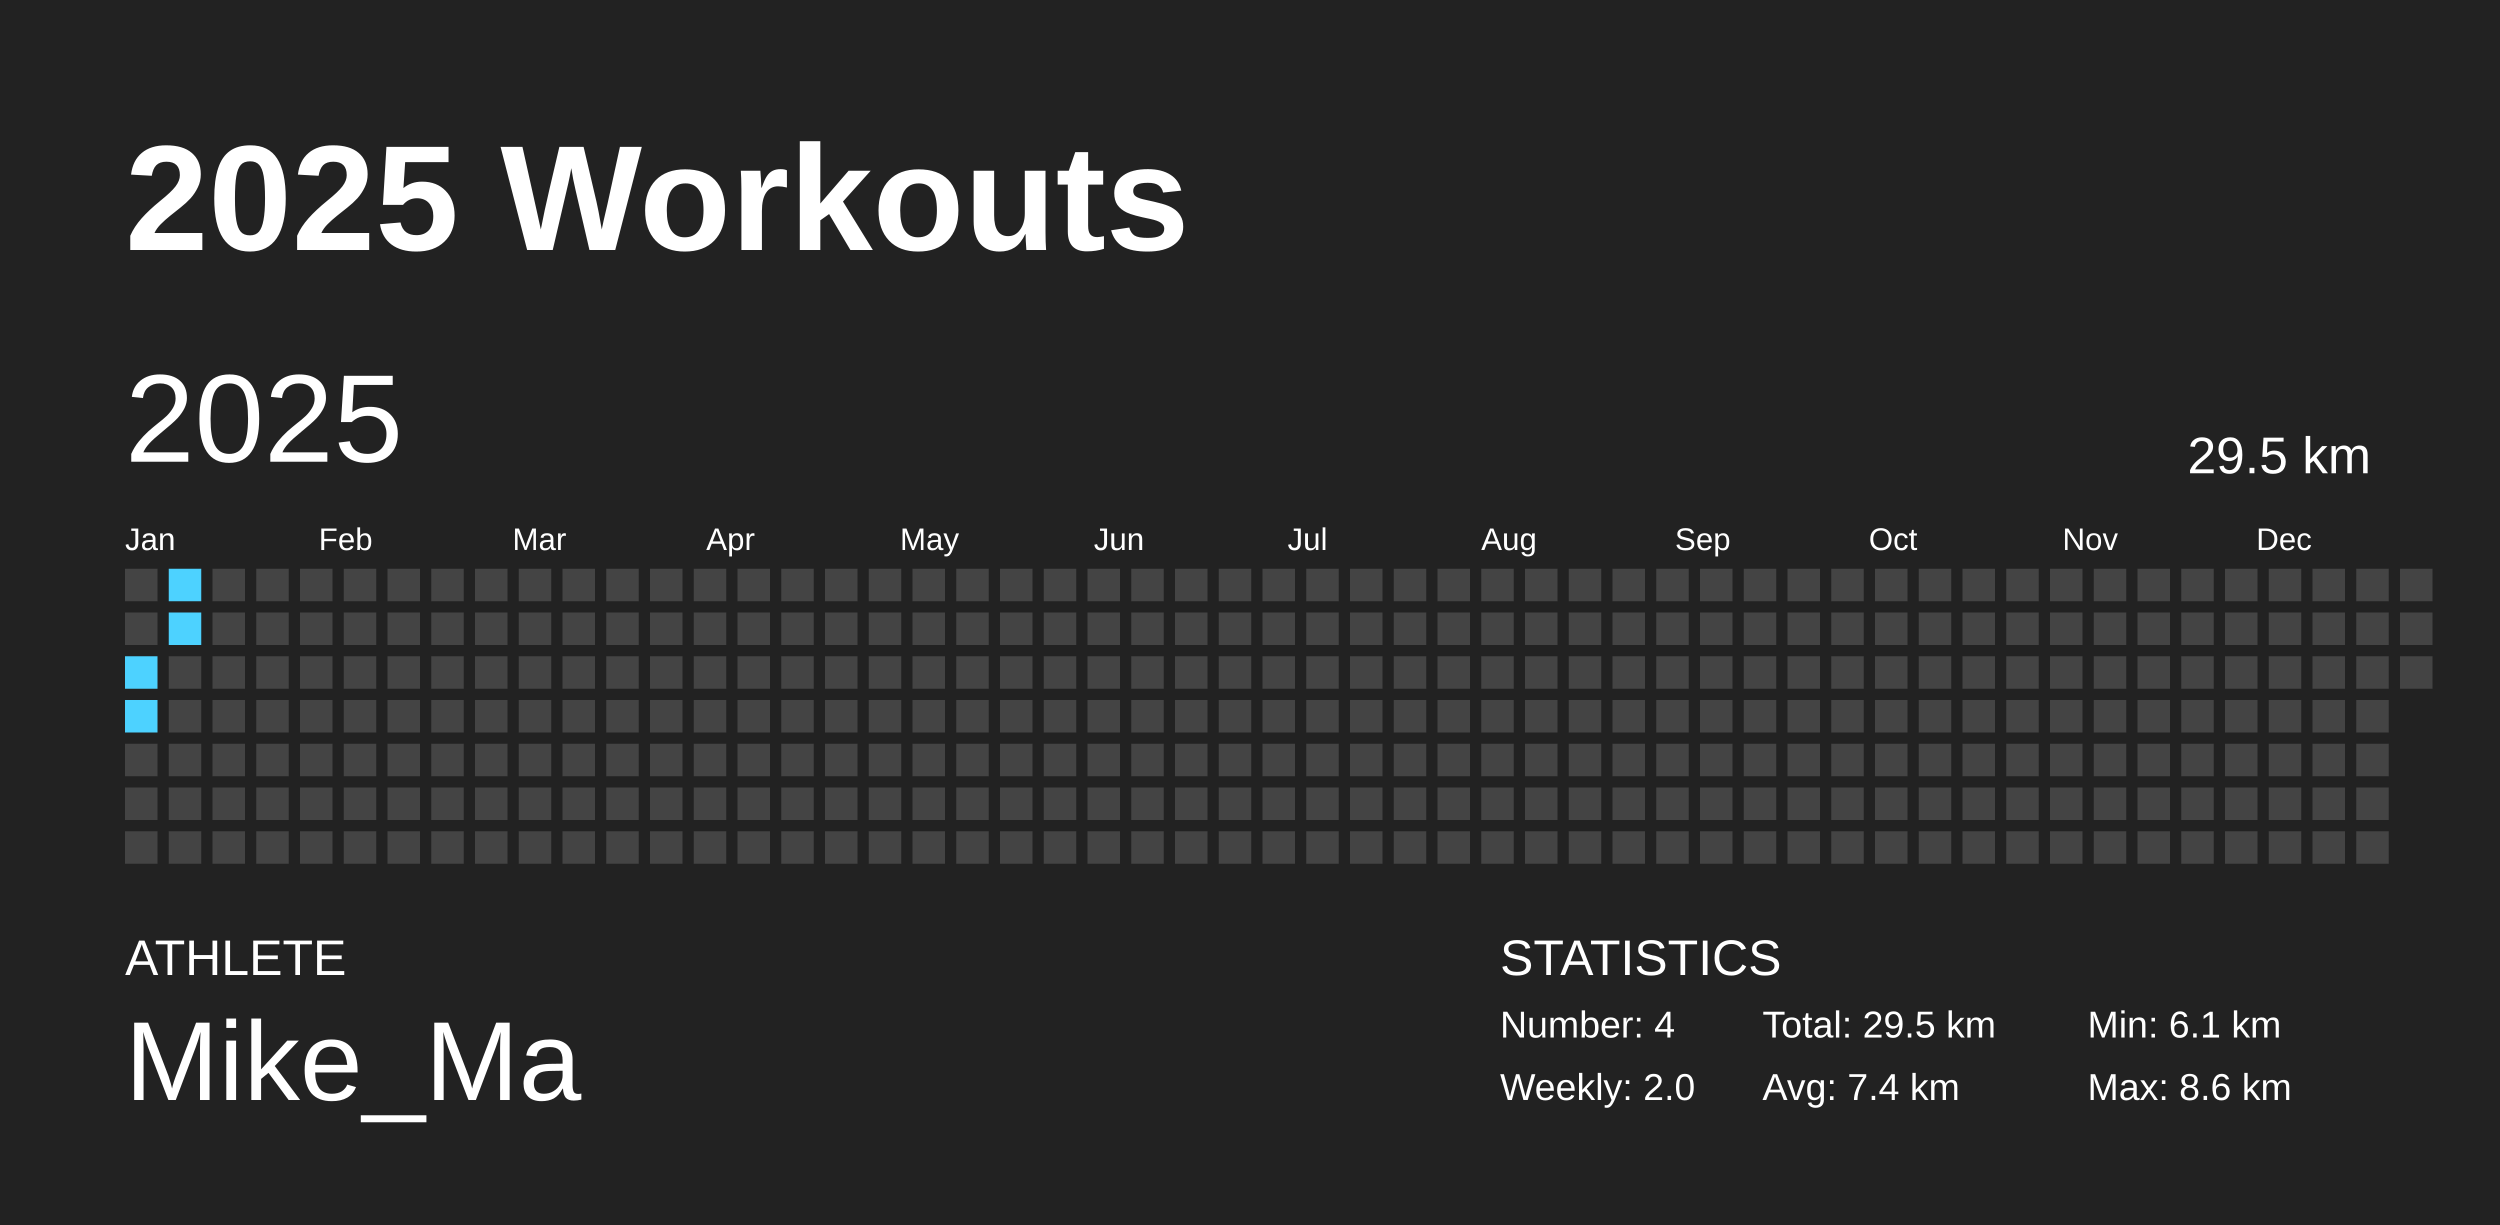
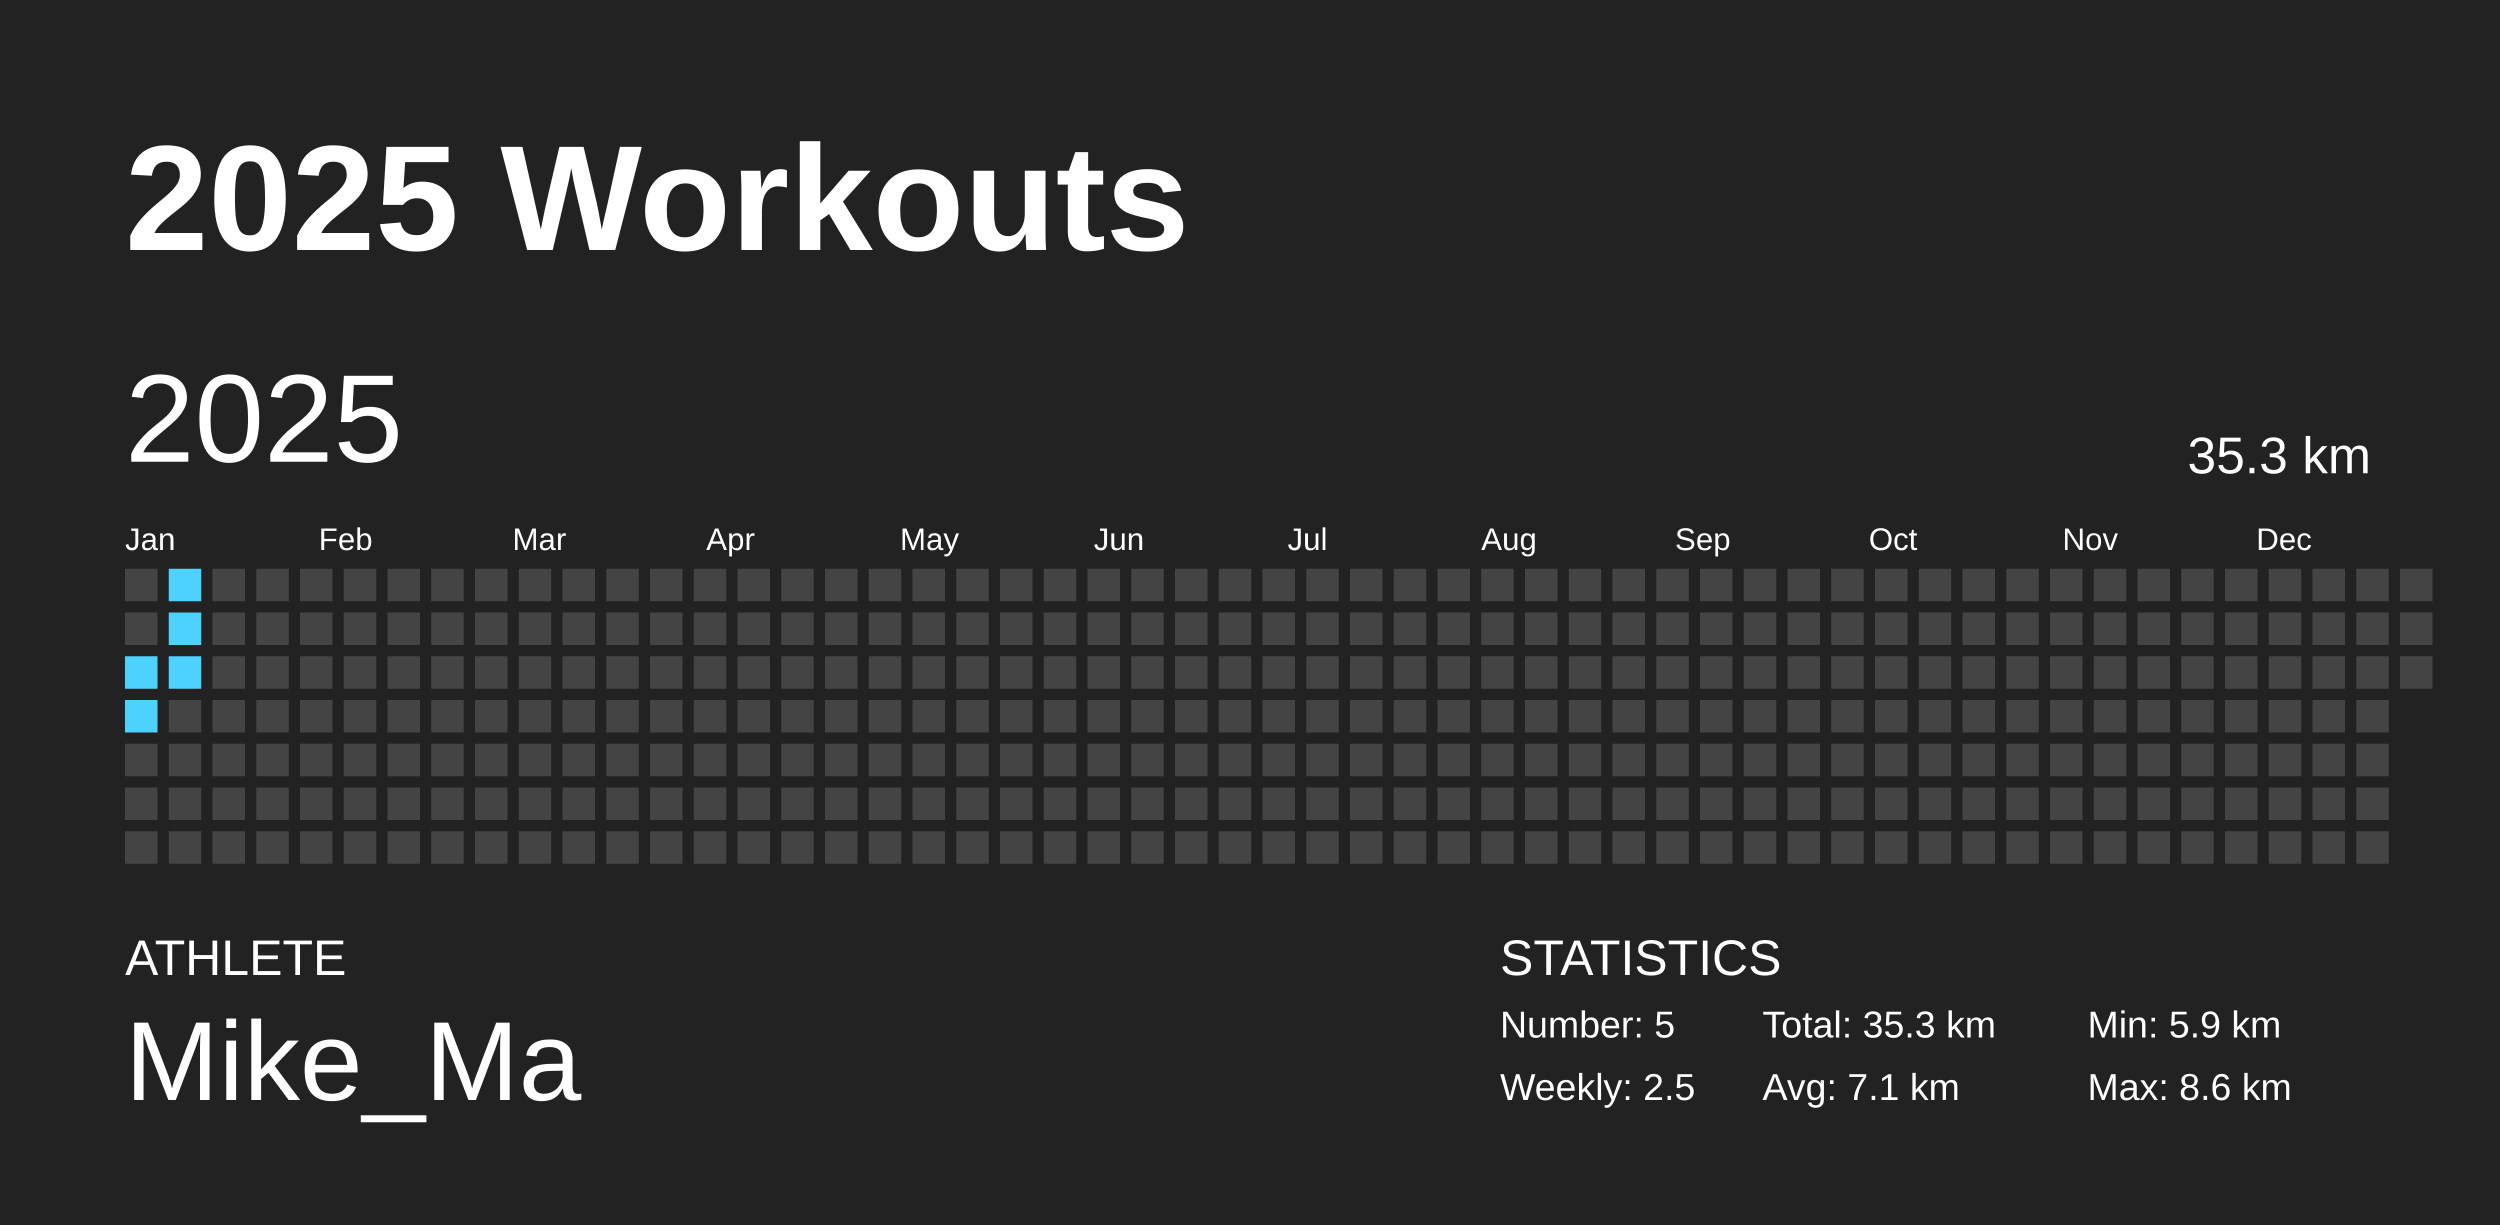
<svg xmlns="http://www.w3.org/2000/svg" baseProfile="full" height="98mm" version="1.1" viewBox="0,0,200,98" width="200mm">
  <defs />
  <rect fill="#222222" height="98" width="200" x="0" y="0" />
  <text fill="#FFFFFF" style="font-size:12px; font-family:Arial; font-weight:bold;" x="10" y="20">2025 Workouts</text>
  <text fill="#FFFFFF" style="font-size:4px; font-family:Arial" x="10" y="78">ATHLETE</text>
  <text fill="#FFFFFF" style="font-size:9px; font-family:Arial" x="10" y="88">Mike_Ma</text>
  <text fill="#FFFFFF" style="font-size:4px; font-family:Arial" x="120" y="78">STATISTICS</text>
-   <text fill="#FFFFFF" style="font-size:3px; font-family:Arial" x="120" y="83">Number: 4</text>
-   <text fill="#FFFFFF" style="font-size:3px; font-family:Arial" x="120" y="88">Weekly: 2.0</text>
-   <text fill="#FFFFFF" style="font-size:3px; font-family:Arial" x="141" y="83">Total: 29.5 km</text>
-   <text fill="#FFFFFF" style="font-size:3px; font-family:Arial" x="141" y="88">Avg: 7.4 km</text>
-   <text fill="#FFFFFF" style="font-size:3px; font-family:Arial" x="167" y="83">Min: 6.1 km</text>
+   <text fill="#FFFFFF" style="font-size:3px; font-family:Arial" x="120" y="83">Number: 5</text>
+   <text fill="#FFFFFF" style="font-size:3px; font-family:Arial" x="120" y="88">Weekly: 2.5</text>
+   <text fill="#FFFFFF" style="font-size:3px; font-family:Arial" x="141" y="83">Total: 35.3 km</text>
+   <text fill="#FFFFFF" style="font-size:3px; font-family:Arial" x="141" y="88">Avg: 7.1 km</text>
+   <text fill="#FFFFFF" style="font-size:3px; font-family:Arial" x="167" y="83">Min: 5.9 km</text>
  <text fill="#FFFFFF" style="font-size:3px; font-family:Arial" x="167" y="88">Max: 8.6 km</text>
  <text dominant-baseline="hanging" fill="#FFFFFF" style="font-size:10.0px; font-family:Arial;" x="10" y="30">2025</text>
-   <text dominant-baseline="hanging" fill="#FFFFFF" style="font-size:4.125px; font-family:Arial;" x="175" y="35">29.5 km</text>
+   <text dominant-baseline="hanging" fill="#FFFFFF" style="font-size:4.125px; font-family:Arial;" x="175" y="35">35.3 km</text>
  <text fill="#FFFFFF" style="font-size:2.5px; font-family:Arial" x="10.0" y="44">Jan</text>
  <text fill="#FFFFFF" style="font-size:2.5px; font-family:Arial" x="25.5" y="44">Feb</text>
  <text fill="#FFFFFF" style="font-size:2.5px; font-family:Arial" x="41.0" y="44">Mar</text>
  <text fill="#FFFFFF" style="font-size:2.5px; font-family:Arial" x="56.5" y="44">Apr</text>
  <text fill="#FFFFFF" style="font-size:2.5px; font-family:Arial" x="72.0" y="44">May</text>
  <text fill="#FFFFFF" style="font-size:2.5px; font-family:Arial" x="87.5" y="44">Jun</text>
  <text fill="#FFFFFF" style="font-size:2.5px; font-family:Arial" x="103.0" y="44">Jul</text>
  <text fill="#FFFFFF" style="font-size:2.5px; font-family:Arial" x="118.5" y="44">Aug</text>
  <text fill="#FFFFFF" style="font-size:2.5px; font-family:Arial" x="134.0" y="44">Sep</text>
  <text fill="#FFFFFF" style="font-size:2.5px; font-family:Arial" x="149.5" y="44">Oct</text>
  <text fill="#FFFFFF" style="font-size:2.5px; font-family:Arial" x="165.0" y="44">Nov</text>
  <text fill="#FFFFFF" style="font-size:2.5px; font-family:Arial" x="180.5" y="44">Dec</text>
  <rect fill="#444444" height="2.6" width="2.6" x="10.0" y="45.5" />
  <rect fill="#444444" height="2.6" width="2.6" x="10.0" y="49.0" />
  <rect fill="#4dd2ff" height="2.6" width="2.6" x="10.0" y="52.5" />
  <rect fill="#4dd2ff" height="2.6" width="2.6" x="10.0" y="56.0" />
  <rect fill="#444444" height="2.6" width="2.6" x="10.0" y="59.5" />
  <rect fill="#444444" height="2.6" width="2.6" x="10.0" y="63.0" />
  <rect fill="#444444" height="2.6" width="2.6" x="10.0" y="66.5" />
  <rect fill="#4dd2ff" height="2.6" width="2.6" x="13.5" y="45.5" />
  <rect fill="#4dd2ff" height="2.6" width="2.6" x="13.5" y="49.0" />
-   <rect fill="#444444" height="2.6" width="2.6" x="13.5" y="52.5" />
+   <rect fill="#4dd2ff" height="2.6" width="2.6" x="13.5" y="52.5" />
  <rect fill="#444444" height="2.6" width="2.6" x="13.5" y="56.0" />
  <rect fill="#444444" height="2.6" width="2.6" x="13.5" y="59.5" />
  <rect fill="#444444" height="2.6" width="2.6" x="13.5" y="63.0" />
  <rect fill="#444444" height="2.6" width="2.6" x="13.5" y="66.5" />
  <rect fill="#444444" height="2.6" width="2.6" x="17.0" y="45.5" />
  <rect fill="#444444" height="2.6" width="2.6" x="17.0" y="49.0" />
  <rect fill="#444444" height="2.6" width="2.6" x="17.0" y="52.5" />
  <rect fill="#444444" height="2.6" width="2.6" x="17.0" y="56.0" />
  <rect fill="#444444" height="2.6" width="2.6" x="17.0" y="59.5" />
  <rect fill="#444444" height="2.6" width="2.6" x="17.0" y="63.0" />
  <rect fill="#444444" height="2.6" width="2.6" x="17.0" y="66.5" />
  <rect fill="#444444" height="2.6" width="2.6" x="20.5" y="45.5" />
  <rect fill="#444444" height="2.6" width="2.6" x="20.5" y="49.0" />
  <rect fill="#444444" height="2.6" width="2.6" x="20.5" y="52.5" />
  <rect fill="#444444" height="2.6" width="2.6" x="20.5" y="56.0" />
  <rect fill="#444444" height="2.6" width="2.6" x="20.5" y="59.5" />
  <rect fill="#444444" height="2.6" width="2.6" x="20.5" y="63.0" />
  <rect fill="#444444" height="2.6" width="2.6" x="20.5" y="66.5" />
  <rect fill="#444444" height="2.6" width="2.6" x="24.0" y="45.5" />
  <rect fill="#444444" height="2.6" width="2.6" x="24.0" y="49.0" />
  <rect fill="#444444" height="2.6" width="2.6" x="24.0" y="52.5" />
  <rect fill="#444444" height="2.6" width="2.6" x="24.0" y="56.0" />
  <rect fill="#444444" height="2.6" width="2.6" x="24.0" y="59.5" />
  <rect fill="#444444" height="2.6" width="2.6" x="24.0" y="63.0" />
  <rect fill="#444444" height="2.6" width="2.6" x="24.0" y="66.5" />
  <rect fill="#444444" height="2.6" width="2.6" x="27.5" y="45.5" />
  <rect fill="#444444" height="2.6" width="2.6" x="27.5" y="49.0" />
  <rect fill="#444444" height="2.6" width="2.6" x="27.5" y="52.5" />
  <rect fill="#444444" height="2.6" width="2.6" x="27.5" y="56.0" />
  <rect fill="#444444" height="2.6" width="2.6" x="27.5" y="59.5" />
  <rect fill="#444444" height="2.6" width="2.6" x="27.5" y="63.0" />
  <rect fill="#444444" height="2.6" width="2.6" x="27.5" y="66.5" />
  <rect fill="#444444" height="2.6" width="2.6" x="31.0" y="45.5" />
  <rect fill="#444444" height="2.6" width="2.6" x="31.0" y="49.0" />
  <rect fill="#444444" height="2.6" width="2.6" x="31.0" y="52.5" />
  <rect fill="#444444" height="2.6" width="2.6" x="31.0" y="56.0" />
  <rect fill="#444444" height="2.6" width="2.6" x="31.0" y="59.5" />
  <rect fill="#444444" height="2.6" width="2.6" x="31.0" y="63.0" />
  <rect fill="#444444" height="2.6" width="2.6" x="31.0" y="66.5" />
  <rect fill="#444444" height="2.6" width="2.6" x="34.5" y="45.5" />
  <rect fill="#444444" height="2.6" width="2.6" x="34.5" y="49.0" />
  <rect fill="#444444" height="2.6" width="2.6" x="34.5" y="52.5" />
  <rect fill="#444444" height="2.6" width="2.6" x="34.5" y="56.0" />
  <rect fill="#444444" height="2.6" width="2.6" x="34.5" y="59.5" />
  <rect fill="#444444" height="2.6" width="2.6" x="34.5" y="63.0" />
  <rect fill="#444444" height="2.6" width="2.6" x="34.5" y="66.5" />
  <rect fill="#444444" height="2.6" width="2.6" x="38.0" y="45.5" />
  <rect fill="#444444" height="2.6" width="2.6" x="38.0" y="49.0" />
  <rect fill="#444444" height="2.6" width="2.6" x="38.0" y="52.5" />
  <rect fill="#444444" height="2.6" width="2.6" x="38.0" y="56.0" />
  <rect fill="#444444" height="2.6" width="2.6" x="38.0" y="59.5" />
  <rect fill="#444444" height="2.6" width="2.6" x="38.0" y="63.0" />
  <rect fill="#444444" height="2.6" width="2.6" x="38.0" y="66.5" />
  <rect fill="#444444" height="2.6" width="2.6" x="41.5" y="45.5" />
  <rect fill="#444444" height="2.6" width="2.6" x="41.5" y="49.0" />
  <rect fill="#444444" height="2.6" width="2.6" x="41.5" y="52.5" />
  <rect fill="#444444" height="2.6" width="2.6" x="41.5" y="56.0" />
  <rect fill="#444444" height="2.6" width="2.6" x="41.5" y="59.5" />
  <rect fill="#444444" height="2.6" width="2.6" x="41.5" y="63.0" />
  <rect fill="#444444" height="2.6" width="2.6" x="41.5" y="66.5" />
  <rect fill="#444444" height="2.6" width="2.6" x="45.0" y="45.5" />
  <rect fill="#444444" height="2.6" width="2.6" x="45.0" y="49.0" />
  <rect fill="#444444" height="2.6" width="2.6" x="45.0" y="52.5" />
  <rect fill="#444444" height="2.6" width="2.6" x="45.0" y="56.0" />
  <rect fill="#444444" height="2.6" width="2.6" x="45.0" y="59.5" />
  <rect fill="#444444" height="2.6" width="2.6" x="45.0" y="63.0" />
  <rect fill="#444444" height="2.6" width="2.6" x="45.0" y="66.5" />
  <rect fill="#444444" height="2.6" width="2.6" x="48.5" y="45.5" />
  <rect fill="#444444" height="2.6" width="2.6" x="48.5" y="49.0" />
  <rect fill="#444444" height="2.6" width="2.6" x="48.5" y="52.5" />
  <rect fill="#444444" height="2.6" width="2.6" x="48.5" y="56.0" />
  <rect fill="#444444" height="2.6" width="2.6" x="48.5" y="59.5" />
  <rect fill="#444444" height="2.6" width="2.6" x="48.5" y="63.0" />
  <rect fill="#444444" height="2.6" width="2.6" x="48.5" y="66.5" />
  <rect fill="#444444" height="2.6" width="2.6" x="52.0" y="45.5" />
  <rect fill="#444444" height="2.6" width="2.6" x="52.0" y="49.0" />
  <rect fill="#444444" height="2.6" width="2.6" x="52.0" y="52.5" />
  <rect fill="#444444" height="2.6" width="2.6" x="52.0" y="56.0" />
  <rect fill="#444444" height="2.6" width="2.6" x="52.0" y="59.5" />
  <rect fill="#444444" height="2.6" width="2.6" x="52.0" y="63.0" />
  <rect fill="#444444" height="2.6" width="2.6" x="52.0" y="66.5" />
  <rect fill="#444444" height="2.6" width="2.6" x="55.5" y="45.5" />
  <rect fill="#444444" height="2.6" width="2.6" x="55.5" y="49.0" />
  <rect fill="#444444" height="2.6" width="2.6" x="55.5" y="52.5" />
  <rect fill="#444444" height="2.6" width="2.6" x="55.5" y="56.0" />
  <rect fill="#444444" height="2.6" width="2.6" x="55.5" y="59.5" />
  <rect fill="#444444" height="2.6" width="2.6" x="55.5" y="63.0" />
  <rect fill="#444444" height="2.6" width="2.6" x="55.5" y="66.5" />
  <rect fill="#444444" height="2.6" width="2.6" x="59.0" y="45.5" />
  <rect fill="#444444" height="2.6" width="2.6" x="59.0" y="49.0" />
  <rect fill="#444444" height="2.6" width="2.6" x="59.0" y="52.5" />
  <rect fill="#444444" height="2.6" width="2.6" x="59.0" y="56.0" />
  <rect fill="#444444" height="2.6" width="2.6" x="59.0" y="59.5" />
  <rect fill="#444444" height="2.6" width="2.6" x="59.0" y="63.0" />
  <rect fill="#444444" height="2.6" width="2.6" x="59.0" y="66.5" />
  <rect fill="#444444" height="2.6" width="2.6" x="62.5" y="45.5" />
  <rect fill="#444444" height="2.6" width="2.6" x="62.5" y="49.0" />
  <rect fill="#444444" height="2.6" width="2.6" x="62.5" y="52.5" />
  <rect fill="#444444" height="2.6" width="2.6" x="62.5" y="56.0" />
  <rect fill="#444444" height="2.6" width="2.6" x="62.5" y="59.5" />
  <rect fill="#444444" height="2.6" width="2.6" x="62.5" y="63.0" />
  <rect fill="#444444" height="2.6" width="2.6" x="62.5" y="66.5" />
  <rect fill="#444444" height="2.6" width="2.6" x="66.0" y="45.5" />
  <rect fill="#444444" height="2.6" width="2.6" x="66.0" y="49.0" />
  <rect fill="#444444" height="2.6" width="2.6" x="66.0" y="52.5" />
  <rect fill="#444444" height="2.6" width="2.6" x="66.0" y="56.0" />
  <rect fill="#444444" height="2.6" width="2.6" x="66.0" y="59.5" />
  <rect fill="#444444" height="2.6" width="2.6" x="66.0" y="63.0" />
  <rect fill="#444444" height="2.6" width="2.6" x="66.0" y="66.5" />
  <rect fill="#444444" height="2.6" width="2.6" x="69.5" y="45.5" />
  <rect fill="#444444" height="2.6" width="2.6" x="69.5" y="49.0" />
  <rect fill="#444444" height="2.6" width="2.6" x="69.5" y="52.5" />
  <rect fill="#444444" height="2.6" width="2.6" x="69.5" y="56.0" />
  <rect fill="#444444" height="2.6" width="2.6" x="69.5" y="59.5" />
  <rect fill="#444444" height="2.6" width="2.6" x="69.5" y="63.0" />
  <rect fill="#444444" height="2.6" width="2.6" x="69.5" y="66.5" />
  <rect fill="#444444" height="2.6" width="2.6" x="73.0" y="45.5" />
  <rect fill="#444444" height="2.6" width="2.6" x="73.0" y="49.0" />
  <rect fill="#444444" height="2.6" width="2.6" x="73.0" y="52.5" />
  <rect fill="#444444" height="2.6" width="2.6" x="73.0" y="56.0" />
  <rect fill="#444444" height="2.6" width="2.6" x="73.0" y="59.5" />
  <rect fill="#444444" height="2.6" width="2.6" x="73.0" y="63.0" />
  <rect fill="#444444" height="2.6" width="2.6" x="73.0" y="66.5" />
  <rect fill="#444444" height="2.6" width="2.6" x="76.5" y="45.5" />
  <rect fill="#444444" height="2.6" width="2.6" x="76.5" y="49.0" />
  <rect fill="#444444" height="2.6" width="2.6" x="76.5" y="52.5" />
  <rect fill="#444444" height="2.6" width="2.6" x="76.5" y="56.0" />
  <rect fill="#444444" height="2.6" width="2.6" x="76.5" y="59.5" />
  <rect fill="#444444" height="2.6" width="2.6" x="76.5" y="63.0" />
  <rect fill="#444444" height="2.6" width="2.6" x="76.5" y="66.5" />
  <rect fill="#444444" height="2.6" width="2.6" x="80.0" y="45.5" />
  <rect fill="#444444" height="2.6" width="2.6" x="80.0" y="49.0" />
  <rect fill="#444444" height="2.6" width="2.6" x="80.0" y="52.5" />
  <rect fill="#444444" height="2.6" width="2.6" x="80.0" y="56.0" />
  <rect fill="#444444" height="2.6" width="2.6" x="80.0" y="59.5" />
  <rect fill="#444444" height="2.6" width="2.6" x="80.0" y="63.0" />
  <rect fill="#444444" height="2.6" width="2.6" x="80.0" y="66.5" />
  <rect fill="#444444" height="2.6" width="2.6" x="83.5" y="45.5" />
  <rect fill="#444444" height="2.6" width="2.6" x="83.5" y="49.0" />
  <rect fill="#444444" height="2.6" width="2.6" x="83.5" y="52.5" />
  <rect fill="#444444" height="2.6" width="2.6" x="83.5" y="56.0" />
  <rect fill="#444444" height="2.6" width="2.6" x="83.5" y="59.5" />
  <rect fill="#444444" height="2.6" width="2.6" x="83.5" y="63.0" />
  <rect fill="#444444" height="2.6" width="2.6" x="83.5" y="66.5" />
  <rect fill="#444444" height="2.6" width="2.6" x="87.0" y="45.5" />
  <rect fill="#444444" height="2.6" width="2.6" x="87.0" y="49.0" />
  <rect fill="#444444" height="2.6" width="2.6" x="87.0" y="52.5" />
  <rect fill="#444444" height="2.6" width="2.6" x="87.0" y="56.0" />
  <rect fill="#444444" height="2.6" width="2.6" x="87.0" y="59.5" />
  <rect fill="#444444" height="2.6" width="2.6" x="87.0" y="63.0" />
  <rect fill="#444444" height="2.6" width="2.6" x="87.0" y="66.5" />
  <rect fill="#444444" height="2.6" width="2.6" x="90.5" y="45.5" />
  <rect fill="#444444" height="2.6" width="2.6" x="90.5" y="49.0" />
  <rect fill="#444444" height="2.6" width="2.6" x="90.5" y="52.5" />
  <rect fill="#444444" height="2.6" width="2.6" x="90.5" y="56.0" />
  <rect fill="#444444" height="2.6" width="2.6" x="90.5" y="59.5" />
  <rect fill="#444444" height="2.6" width="2.6" x="90.5" y="63.0" />
  <rect fill="#444444" height="2.6" width="2.6" x="90.5" y="66.5" />
  <rect fill="#444444" height="2.6" width="2.6" x="94.0" y="45.5" />
  <rect fill="#444444" height="2.6" width="2.6" x="94.0" y="49.0" />
  <rect fill="#444444" height="2.6" width="2.6" x="94.0" y="52.5" />
  <rect fill="#444444" height="2.6" width="2.6" x="94.0" y="56.0" />
  <rect fill="#444444" height="2.6" width="2.6" x="94.0" y="59.5" />
  <rect fill="#444444" height="2.6" width="2.6" x="94.0" y="63.0" />
  <rect fill="#444444" height="2.6" width="2.6" x="94.0" y="66.5" />
  <rect fill="#444444" height="2.6" width="2.6" x="97.5" y="45.5" />
  <rect fill="#444444" height="2.6" width="2.6" x="97.5" y="49.0" />
  <rect fill="#444444" height="2.6" width="2.6" x="97.5" y="52.5" />
  <rect fill="#444444" height="2.6" width="2.6" x="97.5" y="56.0" />
  <rect fill="#444444" height="2.6" width="2.6" x="97.5" y="59.5" />
  <rect fill="#444444" height="2.6" width="2.6" x="97.5" y="63.0" />
  <rect fill="#444444" height="2.6" width="2.6" x="97.5" y="66.5" />
  <rect fill="#444444" height="2.6" width="2.6" x="101.0" y="45.5" />
  <rect fill="#444444" height="2.6" width="2.6" x="101.0" y="49.0" />
  <rect fill="#444444" height="2.6" width="2.6" x="101.0" y="52.5" />
  <rect fill="#444444" height="2.6" width="2.6" x="101.0" y="56.0" />
  <rect fill="#444444" height="2.6" width="2.6" x="101.0" y="59.5" />
  <rect fill="#444444" height="2.6" width="2.6" x="101.0" y="63.0" />
  <rect fill="#444444" height="2.6" width="2.6" x="101.0" y="66.5" />
  <rect fill="#444444" height="2.6" width="2.6" x="104.5" y="45.5" />
  <rect fill="#444444" height="2.6" width="2.6" x="104.5" y="49.0" />
  <rect fill="#444444" height="2.6" width="2.6" x="104.5" y="52.5" />
  <rect fill="#444444" height="2.6" width="2.6" x="104.5" y="56.0" />
  <rect fill="#444444" height="2.6" width="2.6" x="104.5" y="59.5" />
  <rect fill="#444444" height="2.6" width="2.6" x="104.5" y="63.0" />
  <rect fill="#444444" height="2.6" width="2.6" x="104.5" y="66.5" />
  <rect fill="#444444" height="2.6" width="2.6" x="108.0" y="45.5" />
  <rect fill="#444444" height="2.6" width="2.6" x="108.0" y="49.0" />
  <rect fill="#444444" height="2.6" width="2.6" x="108.0" y="52.5" />
  <rect fill="#444444" height="2.6" width="2.6" x="108.0" y="56.0" />
  <rect fill="#444444" height="2.6" width="2.6" x="108.0" y="59.5" />
  <rect fill="#444444" height="2.6" width="2.6" x="108.0" y="63.0" />
  <rect fill="#444444" height="2.6" width="2.6" x="108.0" y="66.5" />
  <rect fill="#444444" height="2.6" width="2.6" x="111.5" y="45.5" />
  <rect fill="#444444" height="2.6" width="2.6" x="111.5" y="49.0" />
  <rect fill="#444444" height="2.6" width="2.6" x="111.5" y="52.5" />
  <rect fill="#444444" height="2.6" width="2.6" x="111.5" y="56.0" />
  <rect fill="#444444" height="2.6" width="2.6" x="111.5" y="59.5" />
  <rect fill="#444444" height="2.6" width="2.6" x="111.5" y="63.0" />
  <rect fill="#444444" height="2.6" width="2.6" x="111.5" y="66.5" />
  <rect fill="#444444" height="2.6" width="2.6" x="115.0" y="45.5" />
  <rect fill="#444444" height="2.6" width="2.6" x="115.0" y="49.0" />
  <rect fill="#444444" height="2.6" width="2.6" x="115.0" y="52.5" />
  <rect fill="#444444" height="2.6" width="2.6" x="115.0" y="56.0" />
  <rect fill="#444444" height="2.6" width="2.6" x="115.0" y="59.5" />
  <rect fill="#444444" height="2.6" width="2.6" x="115.0" y="63.0" />
  <rect fill="#444444" height="2.6" width="2.6" x="115.0" y="66.5" />
  <rect fill="#444444" height="2.6" width="2.6" x="118.5" y="45.5" />
  <rect fill="#444444" height="2.6" width="2.6" x="118.5" y="49.0" />
  <rect fill="#444444" height="2.6" width="2.6" x="118.5" y="52.5" />
  <rect fill="#444444" height="2.6" width="2.6" x="118.5" y="56.0" />
  <rect fill="#444444" height="2.6" width="2.6" x="118.5" y="59.5" />
  <rect fill="#444444" height="2.6" width="2.6" x="118.5" y="63.0" />
  <rect fill="#444444" height="2.6" width="2.6" x="118.5" y="66.5" />
  <rect fill="#444444" height="2.6" width="2.6" x="122.0" y="45.5" />
  <rect fill="#444444" height="2.6" width="2.6" x="122.0" y="49.0" />
  <rect fill="#444444" height="2.6" width="2.6" x="122.0" y="52.5" />
  <rect fill="#444444" height="2.6" width="2.6" x="122.0" y="56.0" />
  <rect fill="#444444" height="2.6" width="2.6" x="122.0" y="59.5" />
  <rect fill="#444444" height="2.6" width="2.6" x="122.0" y="63.0" />
  <rect fill="#444444" height="2.6" width="2.6" x="122.0" y="66.5" />
  <rect fill="#444444" height="2.6" width="2.6" x="125.5" y="45.5" />
  <rect fill="#444444" height="2.6" width="2.6" x="125.5" y="49.0" />
  <rect fill="#444444" height="2.6" width="2.6" x="125.5" y="52.5" />
  <rect fill="#444444" height="2.6" width="2.6" x="125.5" y="56.0" />
  <rect fill="#444444" height="2.6" width="2.6" x="125.5" y="59.5" />
  <rect fill="#444444" height="2.6" width="2.6" x="125.5" y="63.0" />
  <rect fill="#444444" height="2.6" width="2.6" x="125.5" y="66.5" />
  <rect fill="#444444" height="2.6" width="2.6" x="129.0" y="45.5" />
  <rect fill="#444444" height="2.6" width="2.6" x="129.0" y="49.0" />
  <rect fill="#444444" height="2.6" width="2.6" x="129.0" y="52.5" />
  <rect fill="#444444" height="2.6" width="2.6" x="129.0" y="56.0" />
  <rect fill="#444444" height="2.6" width="2.6" x="129.0" y="59.5" />
  <rect fill="#444444" height="2.6" width="2.6" x="129.0" y="63.0" />
  <rect fill="#444444" height="2.6" width="2.6" x="129.0" y="66.5" />
  <rect fill="#444444" height="2.6" width="2.6" x="132.5" y="45.5" />
  <rect fill="#444444" height="2.6" width="2.6" x="132.5" y="49.0" />
  <rect fill="#444444" height="2.6" width="2.6" x="132.5" y="52.5" />
  <rect fill="#444444" height="2.6" width="2.6" x="132.5" y="56.0" />
  <rect fill="#444444" height="2.6" width="2.6" x="132.5" y="59.5" />
  <rect fill="#444444" height="2.6" width="2.6" x="132.5" y="63.0" />
  <rect fill="#444444" height="2.6" width="2.6" x="132.5" y="66.5" />
  <rect fill="#444444" height="2.6" width="2.6" x="136.0" y="45.5" />
  <rect fill="#444444" height="2.6" width="2.6" x="136.0" y="49.0" />
  <rect fill="#444444" height="2.6" width="2.6" x="136.0" y="52.5" />
  <rect fill="#444444" height="2.6" width="2.6" x="136.0" y="56.0" />
  <rect fill="#444444" height="2.6" width="2.6" x="136.0" y="59.5" />
  <rect fill="#444444" height="2.6" width="2.6" x="136.0" y="63.0" />
  <rect fill="#444444" height="2.6" width="2.6" x="136.0" y="66.5" />
  <rect fill="#444444" height="2.6" width="2.6" x="139.5" y="45.5" />
  <rect fill="#444444" height="2.6" width="2.6" x="139.5" y="49.0" />
  <rect fill="#444444" height="2.6" width="2.6" x="139.5" y="52.5" />
  <rect fill="#444444" height="2.6" width="2.6" x="139.5" y="56.0" />
  <rect fill="#444444" height="2.6" width="2.6" x="139.5" y="59.5" />
  <rect fill="#444444" height="2.6" width="2.6" x="139.5" y="63.0" />
  <rect fill="#444444" height="2.6" width="2.6" x="139.5" y="66.5" />
  <rect fill="#444444" height="2.6" width="2.6" x="143.0" y="45.5" />
  <rect fill="#444444" height="2.6" width="2.6" x="143.0" y="49.0" />
  <rect fill="#444444" height="2.6" width="2.6" x="143.0" y="52.5" />
  <rect fill="#444444" height="2.6" width="2.6" x="143.0" y="56.0" />
  <rect fill="#444444" height="2.6" width="2.6" x="143.0" y="59.5" />
  <rect fill="#444444" height="2.6" width="2.6" x="143.0" y="63.0" />
  <rect fill="#444444" height="2.6" width="2.6" x="143.0" y="66.5" />
  <rect fill="#444444" height="2.6" width="2.6" x="146.5" y="45.5" />
  <rect fill="#444444" height="2.6" width="2.6" x="146.5" y="49.0" />
  <rect fill="#444444" height="2.6" width="2.6" x="146.5" y="52.5" />
  <rect fill="#444444" height="2.6" width="2.6" x="146.5" y="56.0" />
  <rect fill="#444444" height="2.6" width="2.6" x="146.5" y="59.5" />
  <rect fill="#444444" height="2.6" width="2.6" x="146.5" y="63.0" />
  <rect fill="#444444" height="2.6" width="2.6" x="146.5" y="66.5" />
  <rect fill="#444444" height="2.6" width="2.6" x="150.0" y="45.5" />
  <rect fill="#444444" height="2.6" width="2.6" x="150.0" y="49.0" />
  <rect fill="#444444" height="2.6" width="2.6" x="150.0" y="52.5" />
  <rect fill="#444444" height="2.6" width="2.6" x="150.0" y="56.0" />
  <rect fill="#444444" height="2.6" width="2.6" x="150.0" y="59.5" />
  <rect fill="#444444" height="2.6" width="2.6" x="150.0" y="63.0" />
  <rect fill="#444444" height="2.6" width="2.6" x="150.0" y="66.5" />
  <rect fill="#444444" height="2.6" width="2.6" x="153.5" y="45.5" />
  <rect fill="#444444" height="2.6" width="2.6" x="153.5" y="49.0" />
  <rect fill="#444444" height="2.6" width="2.6" x="153.5" y="52.5" />
  <rect fill="#444444" height="2.6" width="2.6" x="153.5" y="56.0" />
  <rect fill="#444444" height="2.6" width="2.6" x="153.5" y="59.5" />
  <rect fill="#444444" height="2.6" width="2.6" x="153.5" y="63.0" />
  <rect fill="#444444" height="2.6" width="2.6" x="153.5" y="66.5" />
  <rect fill="#444444" height="2.6" width="2.6" x="157.0" y="45.5" />
  <rect fill="#444444" height="2.6" width="2.6" x="157.0" y="49.0" />
  <rect fill="#444444" height="2.6" width="2.6" x="157.0" y="52.5" />
  <rect fill="#444444" height="2.6" width="2.6" x="157.0" y="56.0" />
  <rect fill="#444444" height="2.6" width="2.6" x="157.0" y="59.5" />
  <rect fill="#444444" height="2.6" width="2.6" x="157.0" y="63.0" />
  <rect fill="#444444" height="2.6" width="2.6" x="157.0" y="66.5" />
  <rect fill="#444444" height="2.6" width="2.6" x="160.5" y="45.5" />
  <rect fill="#444444" height="2.6" width="2.6" x="160.5" y="49.0" />
  <rect fill="#444444" height="2.6" width="2.6" x="160.5" y="52.5" />
  <rect fill="#444444" height="2.6" width="2.6" x="160.5" y="56.0" />
  <rect fill="#444444" height="2.6" width="2.6" x="160.5" y="59.5" />
  <rect fill="#444444" height="2.6" width="2.6" x="160.5" y="63.0" />
  <rect fill="#444444" height="2.6" width="2.6" x="160.5" y="66.5" />
  <rect fill="#444444" height="2.6" width="2.6" x="164.0" y="45.5" />
  <rect fill="#444444" height="2.6" width="2.6" x="164.0" y="49.0" />
  <rect fill="#444444" height="2.6" width="2.6" x="164.0" y="52.5" />
  <rect fill="#444444" height="2.6" width="2.6" x="164.0" y="56.0" />
  <rect fill="#444444" height="2.6" width="2.6" x="164.0" y="59.5" />
  <rect fill="#444444" height="2.6" width="2.6" x="164.0" y="63.0" />
  <rect fill="#444444" height="2.6" width="2.6" x="164.0" y="66.5" />
  <rect fill="#444444" height="2.6" width="2.6" x="167.5" y="45.5" />
  <rect fill="#444444" height="2.6" width="2.6" x="167.5" y="49.0" />
  <rect fill="#444444" height="2.6" width="2.6" x="167.5" y="52.5" />
  <rect fill="#444444" height="2.6" width="2.6" x="167.5" y="56.0" />
  <rect fill="#444444" height="2.6" width="2.6" x="167.5" y="59.5" />
  <rect fill="#444444" height="2.6" width="2.6" x="167.5" y="63.0" />
  <rect fill="#444444" height="2.6" width="2.6" x="167.5" y="66.5" />
  <rect fill="#444444" height="2.6" width="2.6" x="171.0" y="45.5" />
  <rect fill="#444444" height="2.6" width="2.6" x="171.0" y="49.0" />
  <rect fill="#444444" height="2.6" width="2.6" x="171.0" y="52.5" />
  <rect fill="#444444" height="2.6" width="2.6" x="171.0" y="56.0" />
  <rect fill="#444444" height="2.6" width="2.6" x="171.0" y="59.5" />
  <rect fill="#444444" height="2.6" width="2.6" x="171.0" y="63.0" />
  <rect fill="#444444" height="2.6" width="2.6" x="171.0" y="66.5" />
  <rect fill="#444444" height="2.6" width="2.6" x="174.5" y="45.5" />
  <rect fill="#444444" height="2.6" width="2.6" x="174.5" y="49.0" />
  <rect fill="#444444" height="2.6" width="2.6" x="174.5" y="52.5" />
  <rect fill="#444444" height="2.6" width="2.6" x="174.5" y="56.0" />
  <rect fill="#444444" height="2.6" width="2.6" x="174.5" y="59.5" />
  <rect fill="#444444" height="2.6" width="2.6" x="174.5" y="63.0" />
  <rect fill="#444444" height="2.6" width="2.6" x="174.5" y="66.5" />
  <rect fill="#444444" height="2.6" width="2.6" x="178.0" y="45.5" />
  <rect fill="#444444" height="2.6" width="2.6" x="178.0" y="49.0" />
  <rect fill="#444444" height="2.6" width="2.6" x="178.0" y="52.5" />
  <rect fill="#444444" height="2.6" width="2.6" x="178.0" y="56.0" />
  <rect fill="#444444" height="2.6" width="2.6" x="178.0" y="59.5" />
  <rect fill="#444444" height="2.6" width="2.6" x="178.0" y="63.0" />
  <rect fill="#444444" height="2.6" width="2.6" x="178.0" y="66.5" />
  <rect fill="#444444" height="2.6" width="2.6" x="181.5" y="45.5" />
  <rect fill="#444444" height="2.6" width="2.6" x="181.5" y="49.0" />
  <rect fill="#444444" height="2.6" width="2.6" x="181.5" y="52.5" />
  <rect fill="#444444" height="2.6" width="2.6" x="181.5" y="56.0" />
  <rect fill="#444444" height="2.6" width="2.6" x="181.5" y="59.5" />
  <rect fill="#444444" height="2.6" width="2.6" x="181.5" y="63.0" />
  <rect fill="#444444" height="2.6" width="2.6" x="181.5" y="66.5" />
  <rect fill="#444444" height="2.6" width="2.6" x="185.0" y="45.5" />
  <rect fill="#444444" height="2.6" width="2.6" x="185.0" y="49.0" />
  <rect fill="#444444" height="2.6" width="2.6" x="185.0" y="52.5" />
  <rect fill="#444444" height="2.6" width="2.6" x="185.0" y="56.0" />
  <rect fill="#444444" height="2.6" width="2.6" x="185.0" y="59.5" />
  <rect fill="#444444" height="2.6" width="2.6" x="185.0" y="63.0" />
  <rect fill="#444444" height="2.6" width="2.6" x="185.0" y="66.5" />
  <rect fill="#444444" height="2.6" width="2.6" x="188.5" y="45.5" />
  <rect fill="#444444" height="2.6" width="2.6" x="188.5" y="49.0" />
  <rect fill="#444444" height="2.6" width="2.6" x="188.5" y="52.5" />
  <rect fill="#444444" height="2.6" width="2.6" x="188.5" y="56.0" />
  <rect fill="#444444" height="2.6" width="2.6" x="188.5" y="59.5" />
  <rect fill="#444444" height="2.6" width="2.6" x="188.5" y="63.0" />
  <rect fill="#444444" height="2.6" width="2.6" x="188.5" y="66.5" />
  <rect fill="#444444" height="2.6" width="2.6" x="192.0" y="45.5" />
  <rect fill="#444444" height="2.6" width="2.6" x="192.0" y="49.0" />
  <rect fill="#444444" height="2.6" width="2.6" x="192.0" y="52.5" />
</svg>
